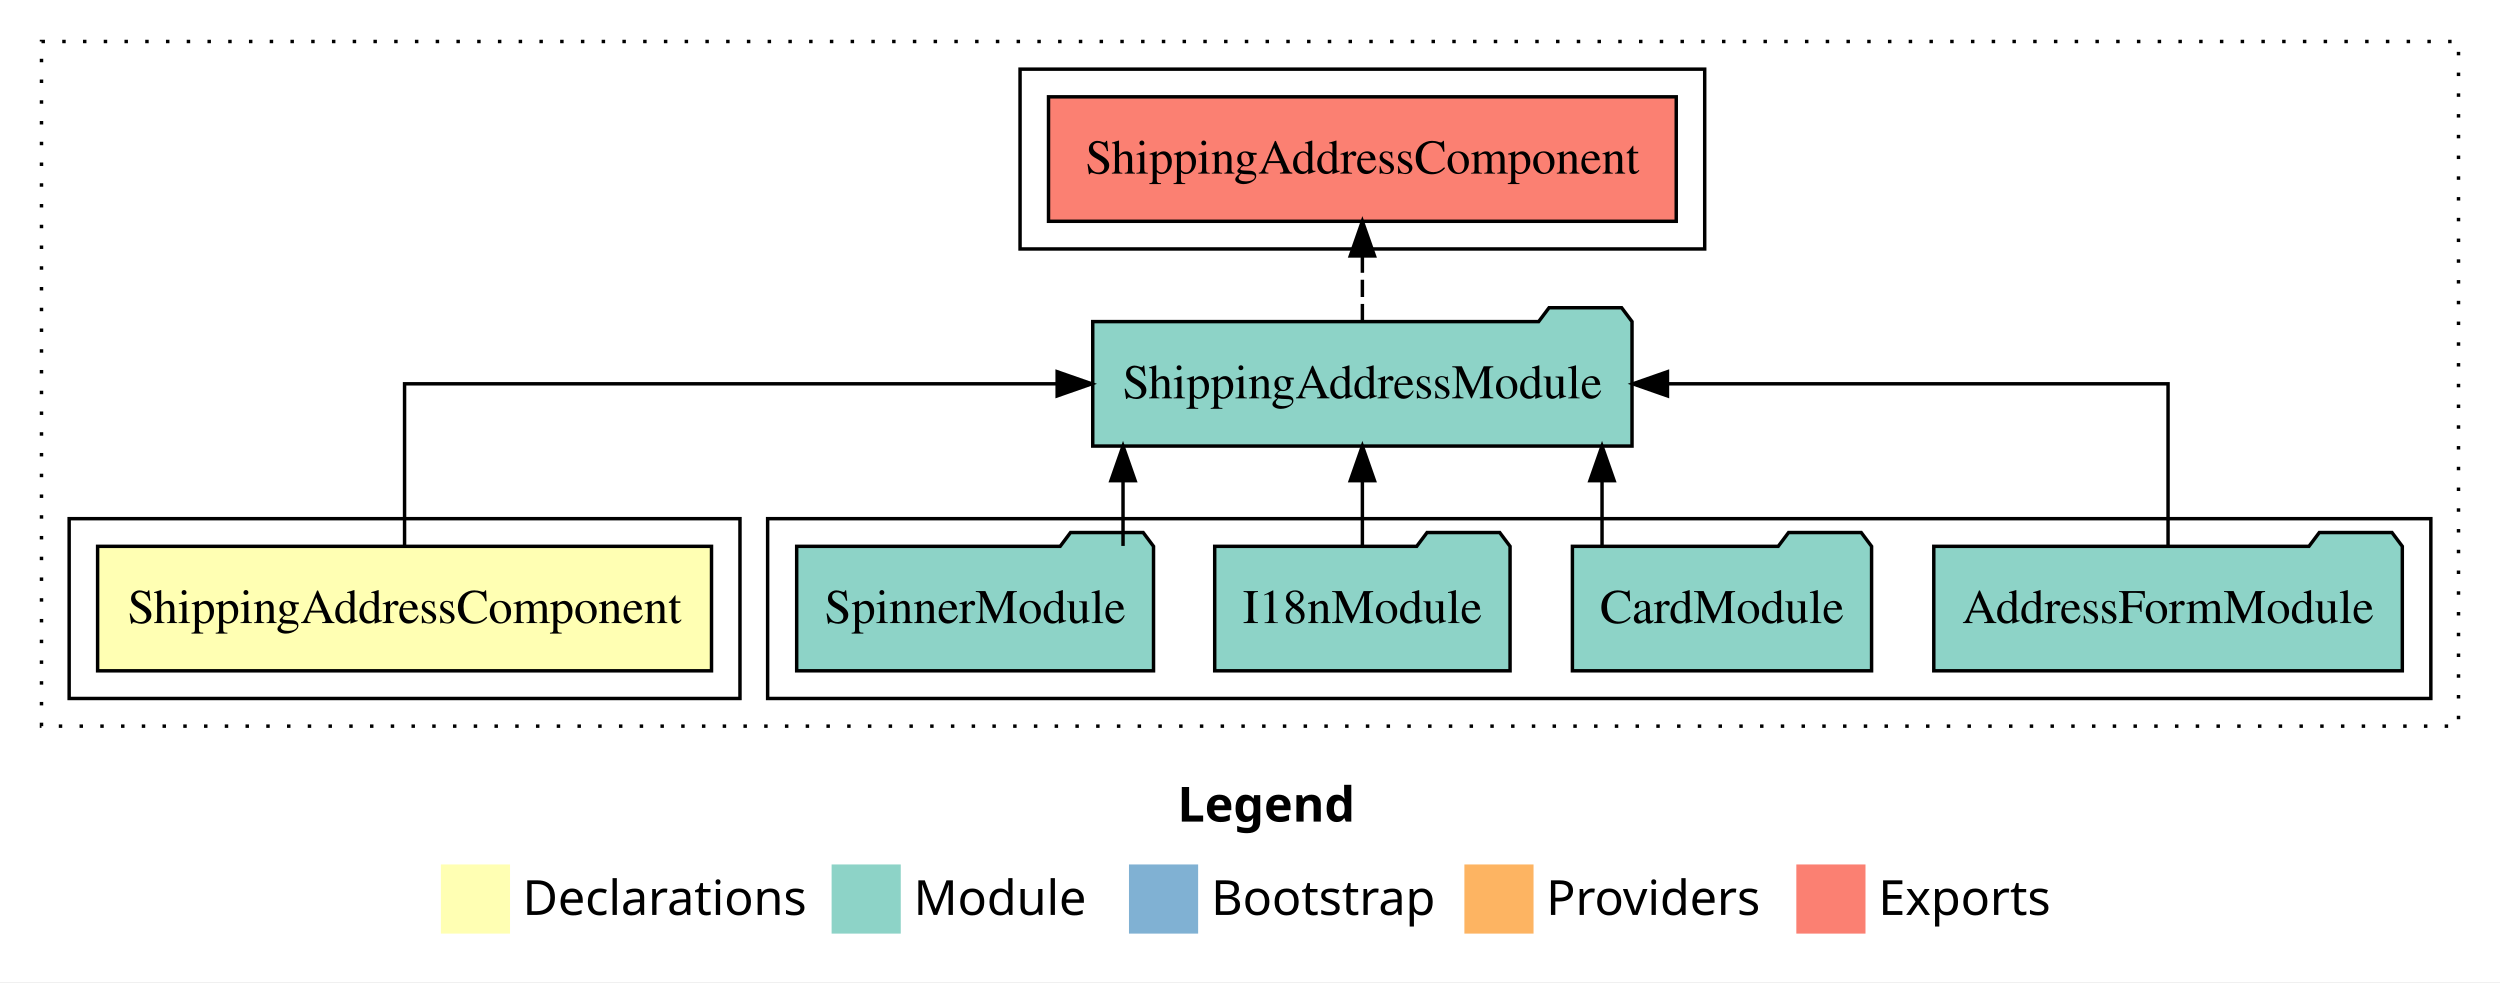
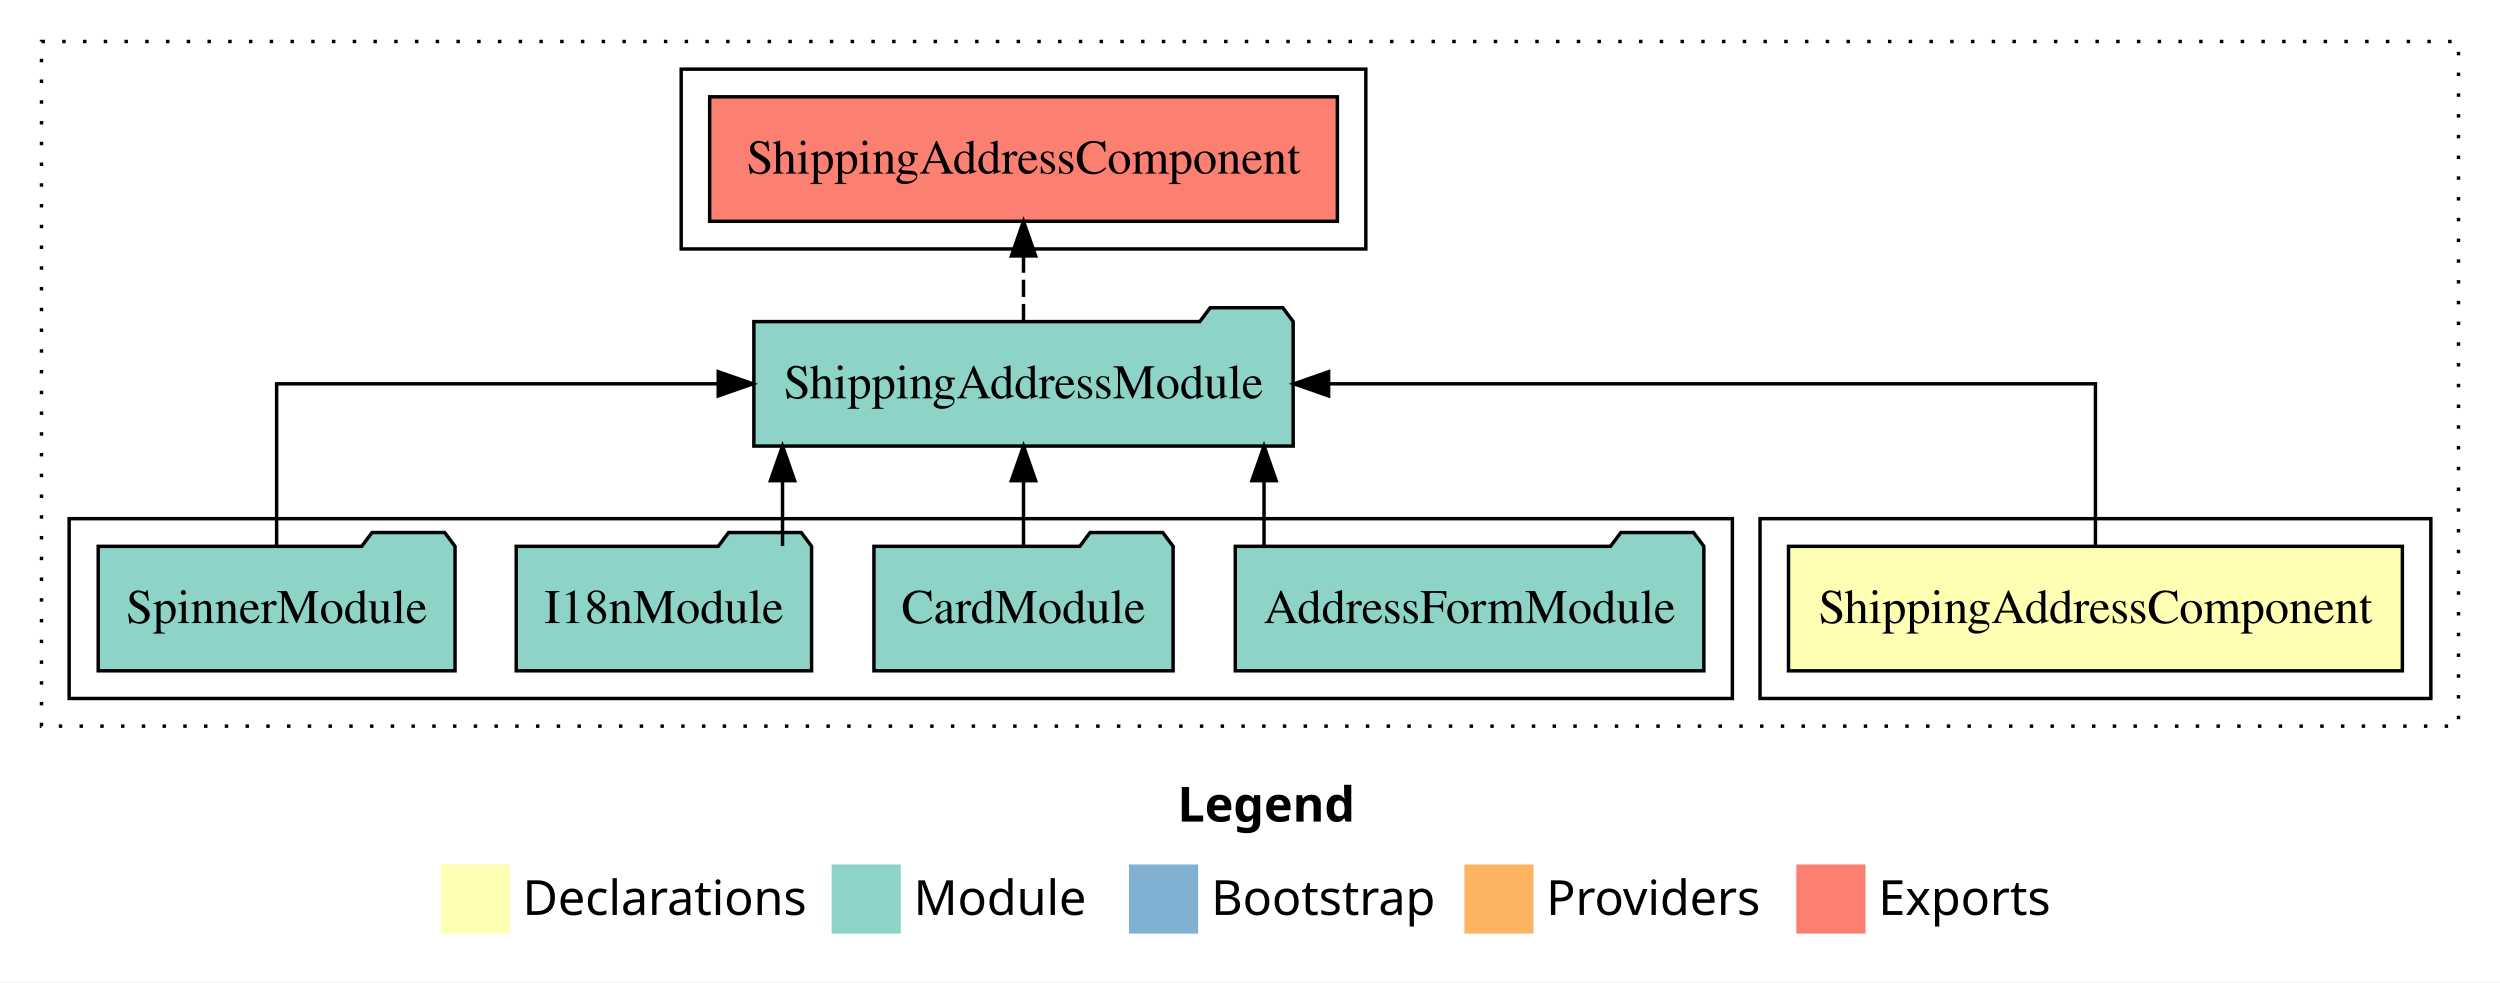
<svg xmlns="http://www.w3.org/2000/svg" width="723pt" height="284pt" viewBox="0.00 0.00 723.00 284.00">
  <g id="graph0" class="graph" transform="scale(1 1) rotate(0) translate(4 280)">
-     <polygon fill="white" stroke="transparent" points="-4,4 -4,-280 719,-280 719,4 -4,4" />
-     <text text-anchor="start" x="336.51" y="-42.4" font-family="sans-serif" font-weight="bold" font-size="14.00">Legend</text>
+     <polygon fill="#ffffff" stroke="transparent" points="-4,4 -4,-280 719,-280 719,4 -4,4" />
+     <text text-anchor="start" x="336.509" y="-42.4" font-family="sans-serif" font-weight="bold" font-size="14.00" fill="#000000">Legend</text>
    <polygon fill="#ffffb3" stroke="transparent" points="123.5,-10 123.5,-30 143.5,-30 143.5,-10 123.5,-10" />
-     <text text-anchor="start" x="147.13" y="-15.4" font-family="sans-serif" font-size="14.00">  Declarations</text>
+     <text text-anchor="start" x="147.129" y="-15.4" font-family="sans-serif" font-size="14.00" fill="#000000">  Declarations</text>
    <polygon fill="#8dd3c7" stroke="transparent" points="236.5,-10 236.5,-30 256.5,-30 256.5,-10 236.5,-10" />
-     <text text-anchor="start" x="260.23" y="-15.4" font-family="sans-serif" font-size="14.00">  Module</text>
+     <text text-anchor="start" x="260.225" y="-15.4" font-family="sans-serif" font-size="14.00" fill="#000000">  Module</text>
    <polygon fill="#80b1d3" stroke="transparent" points="322.5,-10 322.5,-30 342.5,-30 342.5,-10 322.5,-10" />
-     <text text-anchor="start" x="346.28" y="-15.4" font-family="sans-serif" font-size="14.00">  Bootstrap</text>
+     <text text-anchor="start" x="346.281" y="-15.4" font-family="sans-serif" font-size="14.00" fill="#000000">  Bootstrap</text>
    <polygon fill="#fdb462" stroke="transparent" points="419.5,-10 419.5,-30 439.5,-30 439.5,-10 419.5,-10" />
-     <text text-anchor="start" x="443.17" y="-15.4" font-family="sans-serif" font-size="14.00">  Providers</text>
+     <text text-anchor="start" x="443.173" y="-15.4" font-family="sans-serif" font-size="14.00" fill="#000000">  Providers</text>
    <polygon fill="#fb8072" stroke="transparent" points="515.5,-10 515.5,-30 535.5,-30 535.5,-10 515.5,-10" />
-     <text text-anchor="start" x="539.23" y="-15.4" font-family="sans-serif" font-size="14.00">  Exports</text>
+     <text text-anchor="start" x="539.226" y="-15.4" font-family="sans-serif" font-size="14.00" fill="#000000">  Exports</text>
    <g id="clust1" class="cluster">
-       <polygon fill="none" stroke="black" stroke-dasharray="1,5" points="8,-70 8,-268 707,-268 707,-70 8,-70" />
+       <polygon fill="none" stroke="#000000" stroke-dasharray="1,5" points="8,-70 8,-268 707,-268 707,-70 8,-70" />
+     </g>
+     <g id="clust2" class="cluster">
+       <polygon fill="none" stroke="#000000" points="505,-78 505,-130 699,-130 699,-78 505,-78" />
    </g>
    <g id="clust4" class="cluster">
-       <polygon fill="none" stroke="black" points="218,-78 218,-130 699,-130 699,-78 218,-78" />
-     </g>
-     <g id="clust2" class="cluster">
-       <polygon fill="none" stroke="black" points="16,-78 16,-130 210,-130 210,-78 16,-78" />
+       <polygon fill="none" stroke="#000000" points="16,-78 16,-130 497,-130 497,-78 16,-78" />
    </g>
    <g id="clust5" class="cluster">
-       <polygon fill="none" stroke="black" points="291,-208 291,-260 489,-260 489,-208 291,-208" />
+       <polygon fill="none" stroke="#000000" points="193,-208 193,-260 391,-260 391,-208 193,-208" />
    </g>
    <g id="node1" class="node">
-       <polygon fill="#ffffb3" stroke="black" points="201.77,-122 24.23,-122 24.23,-86 201.77,-86 201.77,-122" />
-       <text text-anchor="middle" x="113" y="-99.8" font-family="Times,serif" font-size="14.00">ShippingAddressComponent</text>
+       <polygon fill="#ffffb3" stroke="#000000" points="690.767,-122 513.233,-122 513.233,-86 690.767,-86 690.767,-122" />
+       <text text-anchor="middle" x="602" y="-99.8" font-family="Times,serif" font-size="14.00" fill="#000000">ShippingAddressComponent</text>
    </g>
    <g id="node2" class="node">
-       <polygon fill="#8dd3c7" stroke="black" points="467.98,-187 464.98,-191 443.98,-191 440.98,-187 312.02,-187 312.02,-151 467.98,-151 467.98,-187" />
-       <text text-anchor="middle" x="390" y="-164.8" font-family="Times,serif" font-size="14.00">ShippingAddressModule</text>
+       <polygon fill="#8dd3c7" stroke="#000000" points="369.985,-187 366.985,-191 345.985,-191 342.985,-187 214.015,-187 214.015,-151 369.985,-151 369.985,-187" />
+       <text text-anchor="middle" x="292" y="-164.8" font-family="Times,serif" font-size="14.00" fill="#000000">ShippingAddressModule</text>
    </g>
    <g id="edge1" class="edge">
-       <path fill="none" stroke="black" d="M113,-122.11C113,-141.34 113,-169 113,-169 113,-169 301.73,-169 301.73,-169" />
-       <polygon fill="black" stroke="black" points="301.73,-172.5 311.73,-169 301.73,-165.5 301.73,-172.5" />
+       <path fill="none" stroke="#000000" d="M602,-122.106C602,-141.339 602,-169 602,-169 602,-169 380.226,-169 380.226,-169" />
+       <polygon fill="#000000" stroke="#000000" points="380.226,-165.5 370.226,-169 380.226,-172.5 380.226,-165.5" />
    </g>
    <g id="node7" class="node">
-       <polygon fill="#fb8072" stroke="black" points="480.77,-252 299.23,-252 299.23,-216 480.77,-216 480.77,-252" />
-       <text text-anchor="middle" x="390" y="-229.8" font-family="Times,serif" font-size="14.00">ShippingAddressComponent </text>
+       <polygon fill="#fb8072" stroke="#000000" points="382.767,-252 201.233,-252 201.233,-216 382.767,-216 382.767,-252" />
+       <text text-anchor="middle" x="292" y="-229.8" font-family="Times,serif" font-size="14.00" fill="#000000">ShippingAddressComponent </text>
    </g>
    <g id="edge6" class="edge">
-       <path fill="none" stroke="black" stroke-dasharray="5,2" d="M390,-187.11C390,-187.11 390,-205.99 390,-205.99" />
-       <polygon fill="black" stroke="black" points="386.5,-205.99 390,-215.99 393.5,-205.99 386.5,-205.99" />
+       <path fill="none" stroke="#000000" stroke-dasharray="5,2" d="M292,-187.106C292,-187.106 292,-205.991 292,-205.991" />
+       <polygon fill="#000000" stroke="#000000" points="288.5,-205.991 292,-215.991 295.5,-205.991 288.5,-205.991" />
    </g>
    <g id="node3" class="node">
-       <polygon fill="#8dd3c7" stroke="black" points="690.75,-122 687.75,-126 666.75,-126 663.75,-122 555.25,-122 555.25,-86 690.75,-86 690.75,-122" />
-       <text text-anchor="middle" x="623" y="-99.8" font-family="Times,serif" font-size="14.00">AddressFormModule</text>
+       <polygon fill="#8dd3c7" stroke="#000000" points="488.755,-122 485.755,-126 464.755,-126 461.755,-122 353.245,-122 353.245,-86 488.755,-86 488.755,-122" />
+       <text text-anchor="middle" x="421" y="-99.8" font-family="Times,serif" font-size="14.00" fill="#000000">AddressFormModule</text>
    </g>
    <g id="edge2" class="edge">
-       <path fill="none" stroke="black" d="M623,-122.11C623,-141.34 623,-169 623,-169 623,-169 478.23,-169 478.23,-169" />
-       <polygon fill="black" stroke="black" points="478.23,-165.5 468.23,-169 478.23,-172.5 478.23,-165.5" />
+       <path fill="none" stroke="#000000" d="M361.558,-122.106C361.558,-122.106 361.558,-140.991 361.558,-140.991" />
+       <polygon fill="#000000" stroke="#000000" points="358.058,-140.991 361.558,-150.991 365.058,-140.991 358.058,-140.991" />
    </g>
    <g id="node4" class="node">
-       <polygon fill="#8dd3c7" stroke="black" points="537.26,-122 534.26,-126 513.26,-126 510.26,-122 450.74,-122 450.74,-86 537.26,-86 537.26,-122" />
-       <text text-anchor="middle" x="494" y="-99.8" font-family="Times,serif" font-size="14.00">CardModule</text>
+       <polygon fill="#8dd3c7" stroke="#000000" points="335.262,-122 332.262,-126 311.262,-126 308.262,-122 248.738,-122 248.738,-86 335.262,-86 335.262,-122" />
+       <text text-anchor="middle" x="292" y="-99.8" font-family="Times,serif" font-size="14.00" fill="#000000">CardModule</text>
    </g>
    <g id="edge3" class="edge">
-       <path fill="none" stroke="black" d="M459.31,-122.11C459.31,-122.11 459.31,-140.99 459.31,-140.99" />
-       <polygon fill="black" stroke="black" points="455.81,-140.99 459.31,-150.99 462.81,-140.99 455.81,-140.99" />
+       <path fill="none" stroke="#000000" d="M292,-122.106C292,-122.106 292,-140.991 292,-140.991" />
+       <polygon fill="#000000" stroke="#000000" points="288.5,-140.991 292,-150.991 295.5,-140.991 288.5,-140.991" />
    </g>
    <g id="node5" class="node">
-       <polygon fill="#8dd3c7" stroke="black" points="432.71,-122 429.71,-126 408.71,-126 405.71,-122 347.29,-122 347.29,-86 432.71,-86 432.71,-122" />
-       <text text-anchor="middle" x="390" y="-99.8" font-family="Times,serif" font-size="14.00">I18nModule</text>
+       <polygon fill="#8dd3c7" stroke="#000000" points="230.711,-122 227.711,-126 206.711,-126 203.711,-122 145.289,-122 145.289,-86 230.711,-86 230.711,-122" />
+       <text text-anchor="middle" x="188" y="-99.8" font-family="Times,serif" font-size="14.00" fill="#000000">I18nModule</text>
    </g>
    <g id="edge4" class="edge">
-       <path fill="none" stroke="black" d="M390,-122.11C390,-122.11 390,-140.99 390,-140.99" />
-       <polygon fill="black" stroke="black" points="386.5,-140.99 390,-150.99 393.5,-140.99 386.5,-140.99" />
+       <path fill="none" stroke="#000000" d="M222.306,-122.106C222.306,-122.106 222.306,-140.991 222.306,-140.991" />
+       <polygon fill="#000000" stroke="#000000" points="218.806,-140.991 222.306,-150.991 225.806,-140.991 218.806,-140.991" />
    </g>
    <g id="node6" class="node">
-       <polygon fill="#8dd3c7" stroke="black" points="329.6,-122 326.6,-126 305.6,-126 302.6,-122 226.4,-122 226.4,-86 329.6,-86 329.6,-122" />
-       <text text-anchor="middle" x="278" y="-99.8" font-family="Times,serif" font-size="14.00">SpinnerModule</text>
+       <polygon fill="#8dd3c7" stroke="#000000" points="127.598,-122 124.598,-126 103.598,-126 100.598,-122 24.402,-122 24.402,-86 127.598,-86 127.598,-122" />
+       <text text-anchor="middle" x="76" y="-99.8" font-family="Times,serif" font-size="14.00" fill="#000000">SpinnerModule</text>
    </g>
    <g id="edge5" class="edge">
-       <path fill="none" stroke="black" d="M320.78,-122.11C320.78,-122.11 320.78,-140.99 320.78,-140.99" />
-       <polygon fill="black" stroke="black" points="317.28,-140.99 320.78,-150.99 324.28,-140.99 317.28,-140.99" />
+       <path fill="none" stroke="#000000" d="M76,-122.106C76,-141.339 76,-169 76,-169 76,-169 203.714,-169 203.714,-169" />
+       <polygon fill="#000000" stroke="#000000" points="203.714,-172.5 213.714,-169 203.714,-165.5 203.714,-172.5" />
    </g>
  </g>
</svg>
